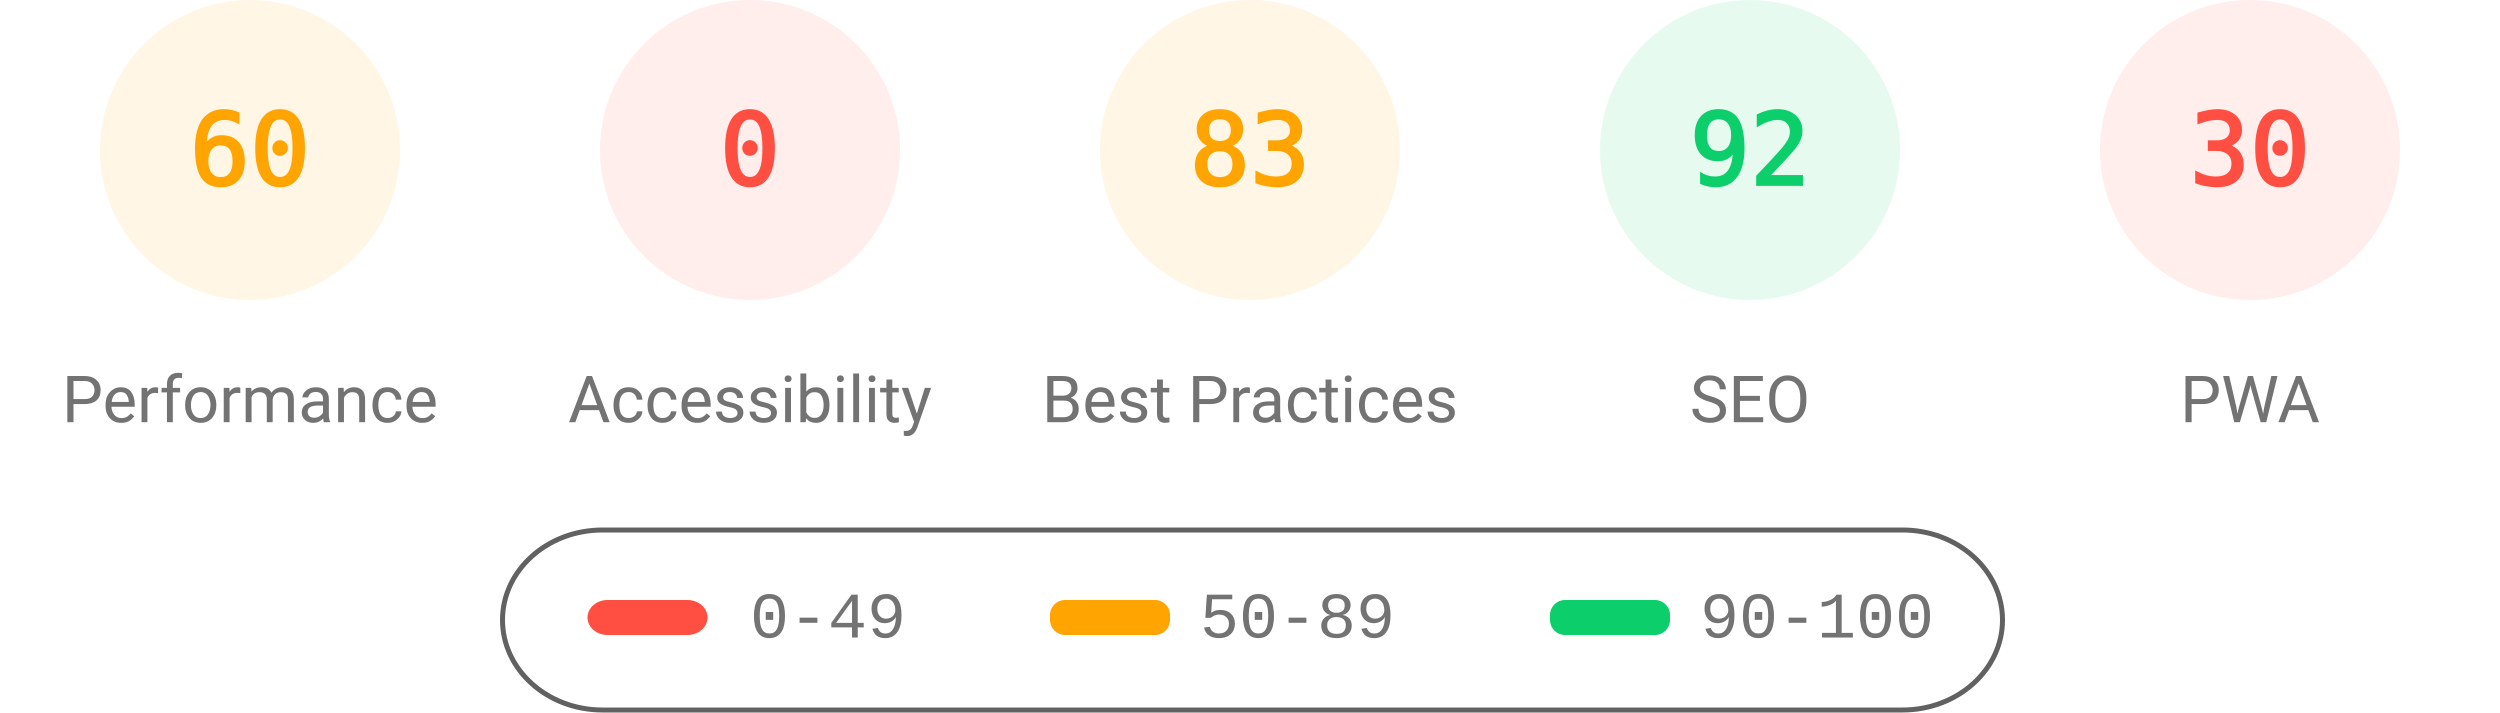
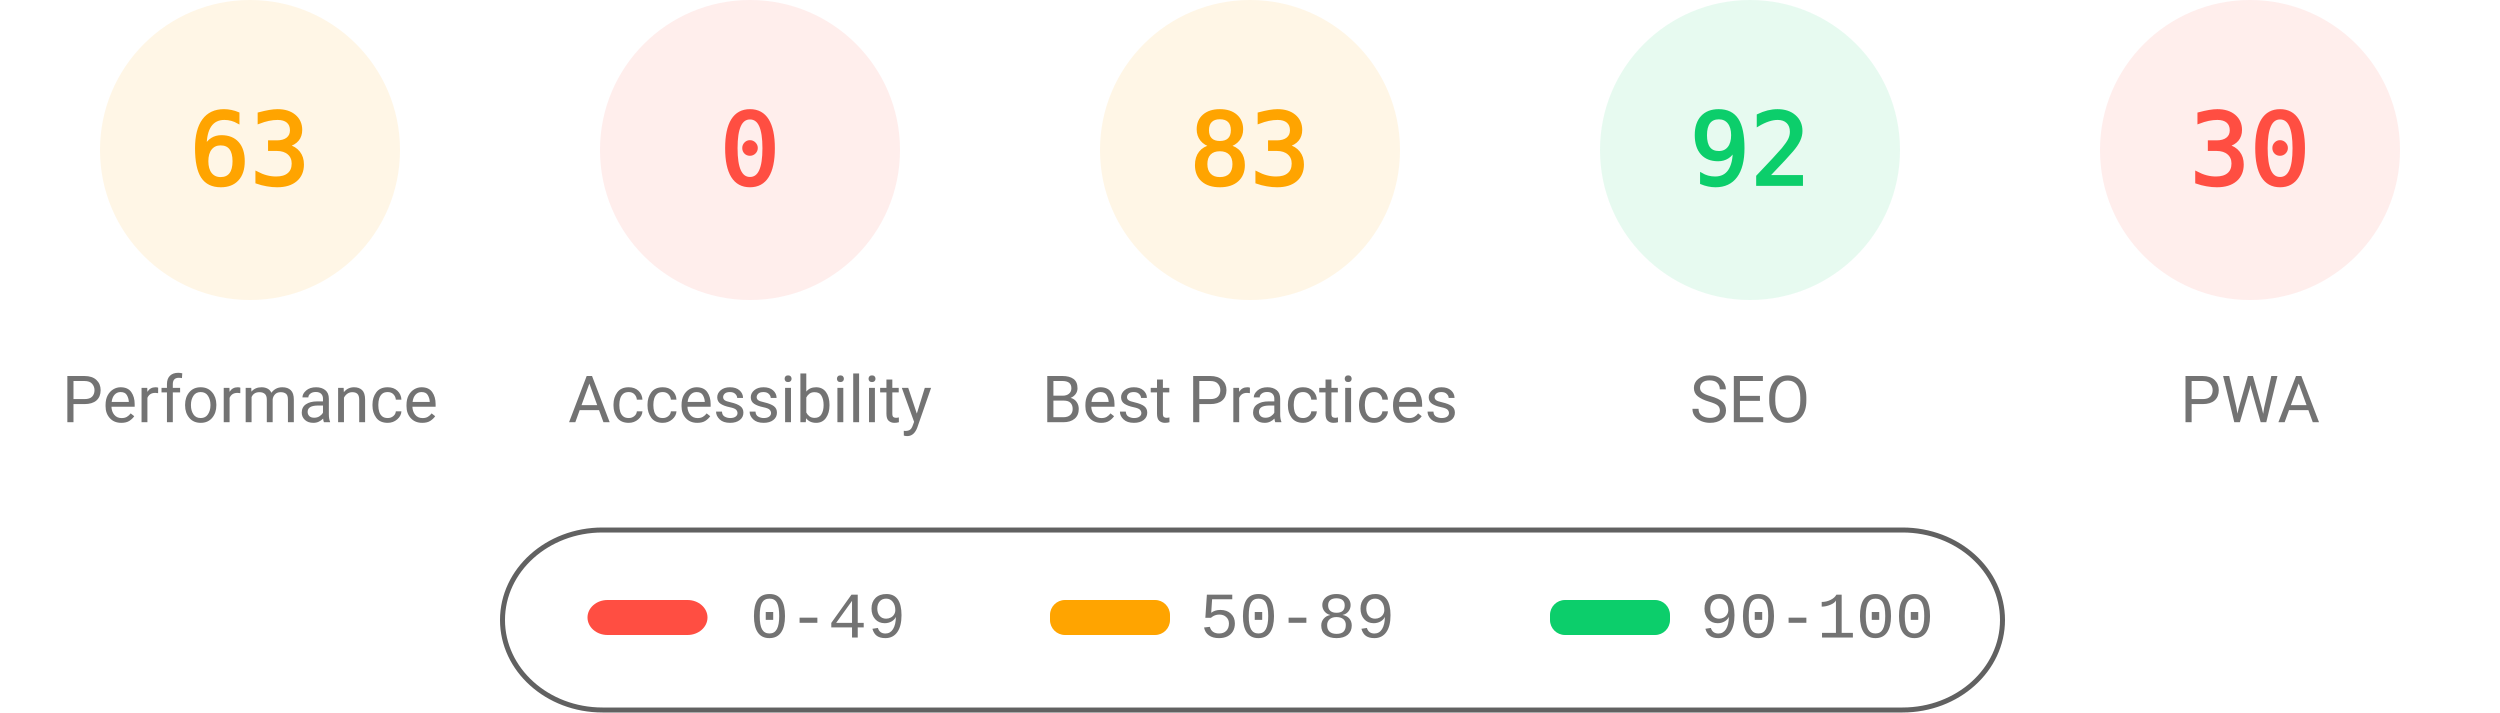
<svg xmlns="http://www.w3.org/2000/svg" fill="none" width="1000" height="285">
  <style>.gauge-base{opacity:.1}.gauge-arc{fill:none;animation-delay:250ms;stroke-linecap:round;transform:rotate(-90deg);transform-origin:100px 60px;animation:load-gauge 1s ease forwards}.guage-text{font-size:40px;font-family:monospace;text-align:center}.guage-red{color:#ff4e42;fill:#ff4e42;stroke:#ff4e42}.guage-orange{color:#ffa400;fill:#ffa400;stroke:#ffa400}.guage-green{color:#0cce6b;fill:#0cce6b;stroke:#0cce6b}.guage-undefined{color:#5c5c5c;fill:#5c5c5c;stroke:#5c5c5c}.guage-title{color:#737373;fill:#737373;stroke:none;font-size:26px;line-height:26px;font-family:Roboto,Halvetica,Arial,sans-serif}@keyframes load-gauge{from{stroke-dasharray:0 352.858}}</style>
  <svg class="guage-div guage-perf guage-orange" viewBox="0 0 200 200" width="200" height="200">
    <circle class="gauge-base" r="56" cx="100" cy="60" stroke-width="8" />
-     <circle class="gauge-arc guage-arc-1" r="56" cx="100" cy="60" stroke-width="8" style="stroke-dasharray:211.115,351.858" />
-     <text class="guage-text" x="100" y="60" alignment-baseline="central" dominant-baseline="central" text-anchor="middle">60</text>
+     <circle class="gauge-arc guage-arc-1" r="56" cx="100" cy="60" stroke-width="8" style="stroke-dasharray:221.671,351.858" />
+     <text class="guage-text" x="100" y="60" alignment-baseline="central" dominant-baseline="central" text-anchor="middle">63</text>
    <text class="guage-title" x="100" y="160" alignment-baseline="central" dominant-baseline="central" text-anchor="middle">Performance</text>
  </svg>
  <svg class="guage-div guage-acc guage-red" viewBox="0 0 200 200" width="200" height="200" x="200">
    <circle class="gauge-base" r="56" cx="100" cy="60" stroke-width="8" />
    <circle class="gauge-arc guage-arc-2" r="56" cx="100" cy="60" stroke-width="8" style="stroke-dasharray:0,351.858" />
    <text class="guage-text" x="100" y="60" alignment-baseline="central" dominant-baseline="central" text-anchor="middle">0</text>
    <text class="guage-title" x="100" y="160" alignment-baseline="central" dominant-baseline="central" text-anchor="middle">Accessibility</text>
  </svg>
  <svg class="guage-div guage-best guage-orange" viewBox="0 0 200 200" width="200" height="200" x="400">
    <circle class="gauge-base" r="56" cx="100" cy="60" stroke-width="8" />
    <circle class="gauge-arc guage-arc-3" r="56" cx="100" cy="60" stroke-width="8" style="stroke-dasharray:292.042,351.858" />
    <text class="guage-text" x="100" y="60" alignment-baseline="central" dominant-baseline="central" text-anchor="middle">83</text>
    <text class="guage-title" x="100" y="160" alignment-baseline="central" dominant-baseline="central" text-anchor="middle">Best Practices</text>
  </svg>
  <svg class="guage-div guage-seo guage-green" viewBox="0 0 200 200" width="200" height="200" x="600">
    <circle class="gauge-base" r="56" cx="100" cy="60" stroke-width="8" />
    <circle class="gauge-arc guage-arc-4" r="56" cx="100" cy="60" stroke-width="8" style="stroke-dasharray:323.709,351.858" />
    <text class="guage-text" x="100" y="60" alignment-baseline="central" dominant-baseline="central" text-anchor="middle">92</text>
    <text class="guage-title" x="100" y="160" alignment-baseline="central" dominant-baseline="central" text-anchor="middle">SEO</text>
  </svg>
  <svg class="guage-div guage-pwa guage-red" viewBox="0 0 200 200" width="200" height="200" x="800">
    <circle class="gauge-base" r="56" cx="100" cy="60" stroke-width="8" />
    <circle class="gauge-arc guage-arc-4" r="56" cx="100" cy="60" stroke-width="8" style="stroke-dasharray:105.557,351.858" />
    <text class="guage-text" x="100" y="60" alignment-baseline="central" dominant-baseline="central" text-anchor="middle">30</text>
    <text class="guage-title" x="100" y="160" alignment-baseline="central" dominant-baseline="central" text-anchor="middle">PWA</text>
  </svg>
  <svg width="604" height="76" x="200" y="210">
    <path fill="none" id="canvas_background" d="M-1-1h604v80H-1z" />
    <rect fill-opacity="0" stroke="#616161" stroke-width="2" rx="40" id="svg_2" height="72" width="600" y="2" x="1" fill="#000" />
    <rect stroke="#000" rx="8" id="svg_3" height="14" width="48" y="30" x="35" stroke-opacity="null" stroke-width="0" fill="#ff4e42" />
    <rect stroke="#000" rx="6" id="svg_4" height="14" width="48" y="30" x="220" stroke-opacity="null" stroke-width="0" fill="#ffa400" />
    <rect stroke="#000" rx="6" id="svg_5" height="14" width="48" y="30" x="420" stroke-opacity="null" stroke-width="0" fill="#0cce6b" />
    <text xml:space="preserve" text-anchor="start" font-family="'Courier New', Courier, monospace" font-size="26" id="svg_6" y="45" x="100" stroke-opacity="null" stroke-width="0" stroke="#000" fill="#737373">0-49</text>
    <text xml:space="preserve" text-anchor="start" font-family="'Courier New', Courier, monospace" font-size="26" id="svg_7" y="45" x="280" stroke-opacity="null" stroke-width="0" stroke="#000" fill="#737373">50-89</text>
    <text xml:space="preserve" text-anchor="start" font-family="'Courier New', Courier, monospace" font-size="26" id="svg_8" y="45" x="480" stroke-opacity="null" stroke-width="0" stroke="#000" fill="#737373">90-100</text>
  </svg>
</svg>
